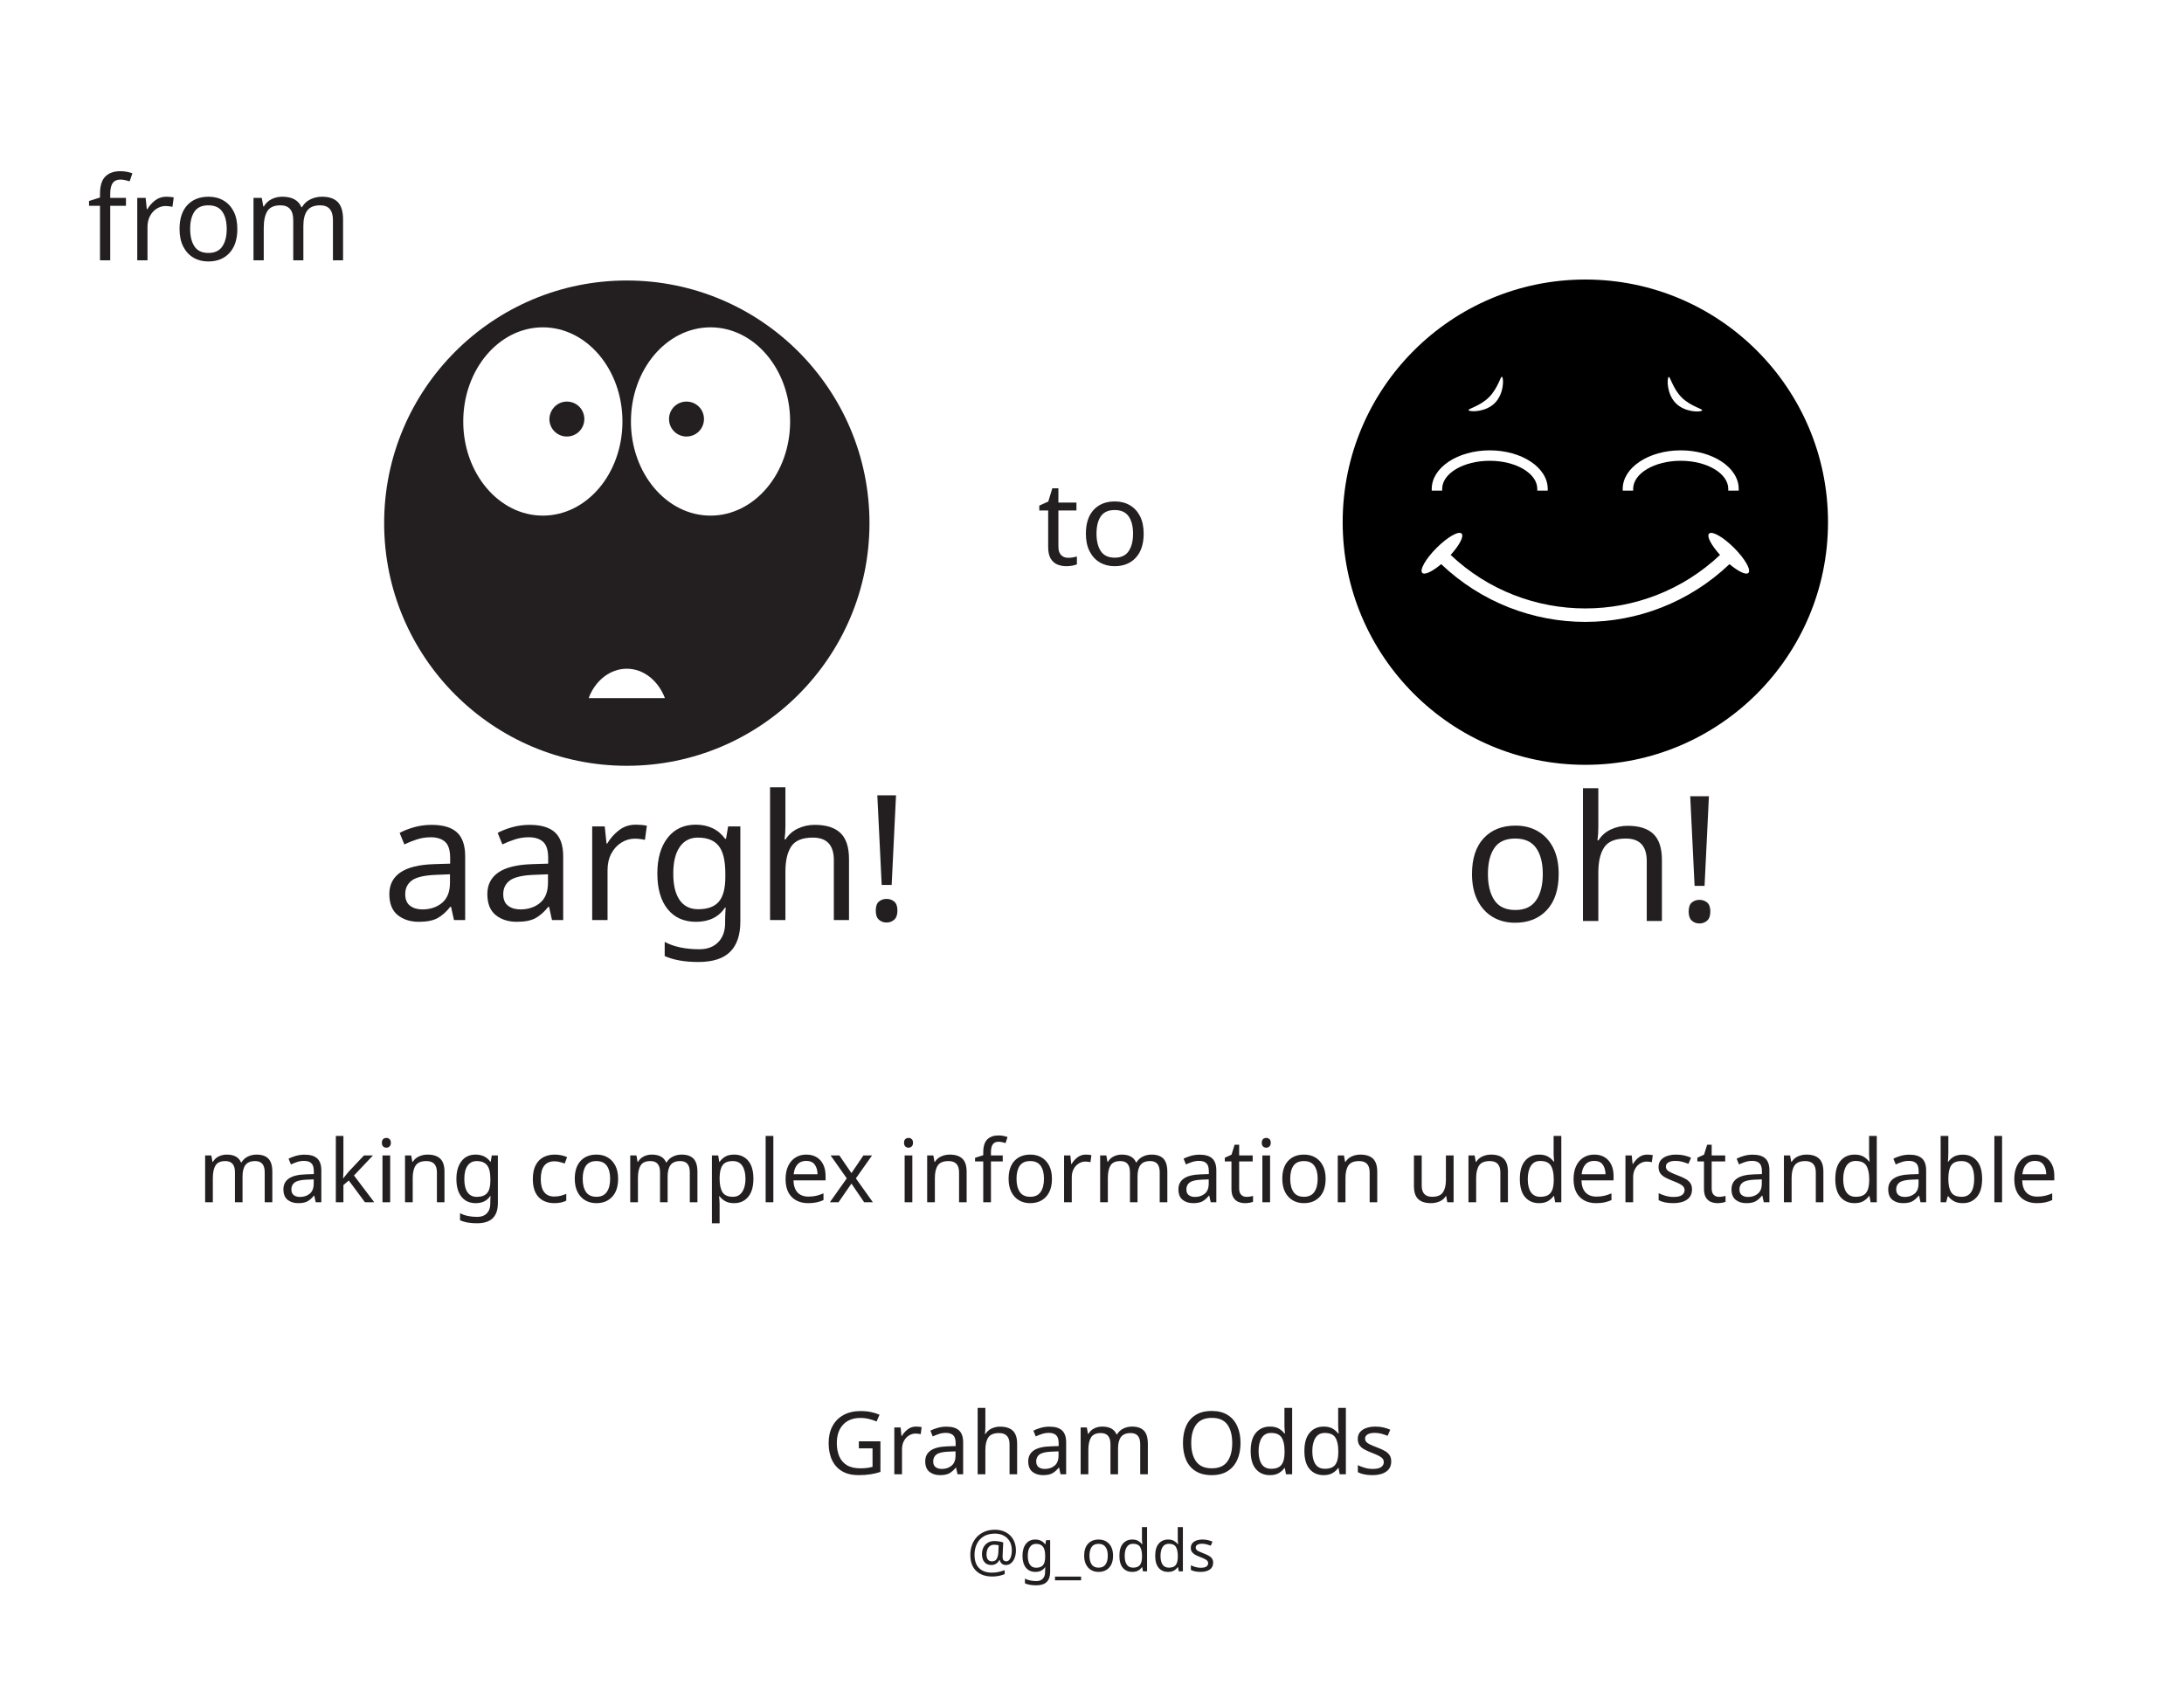
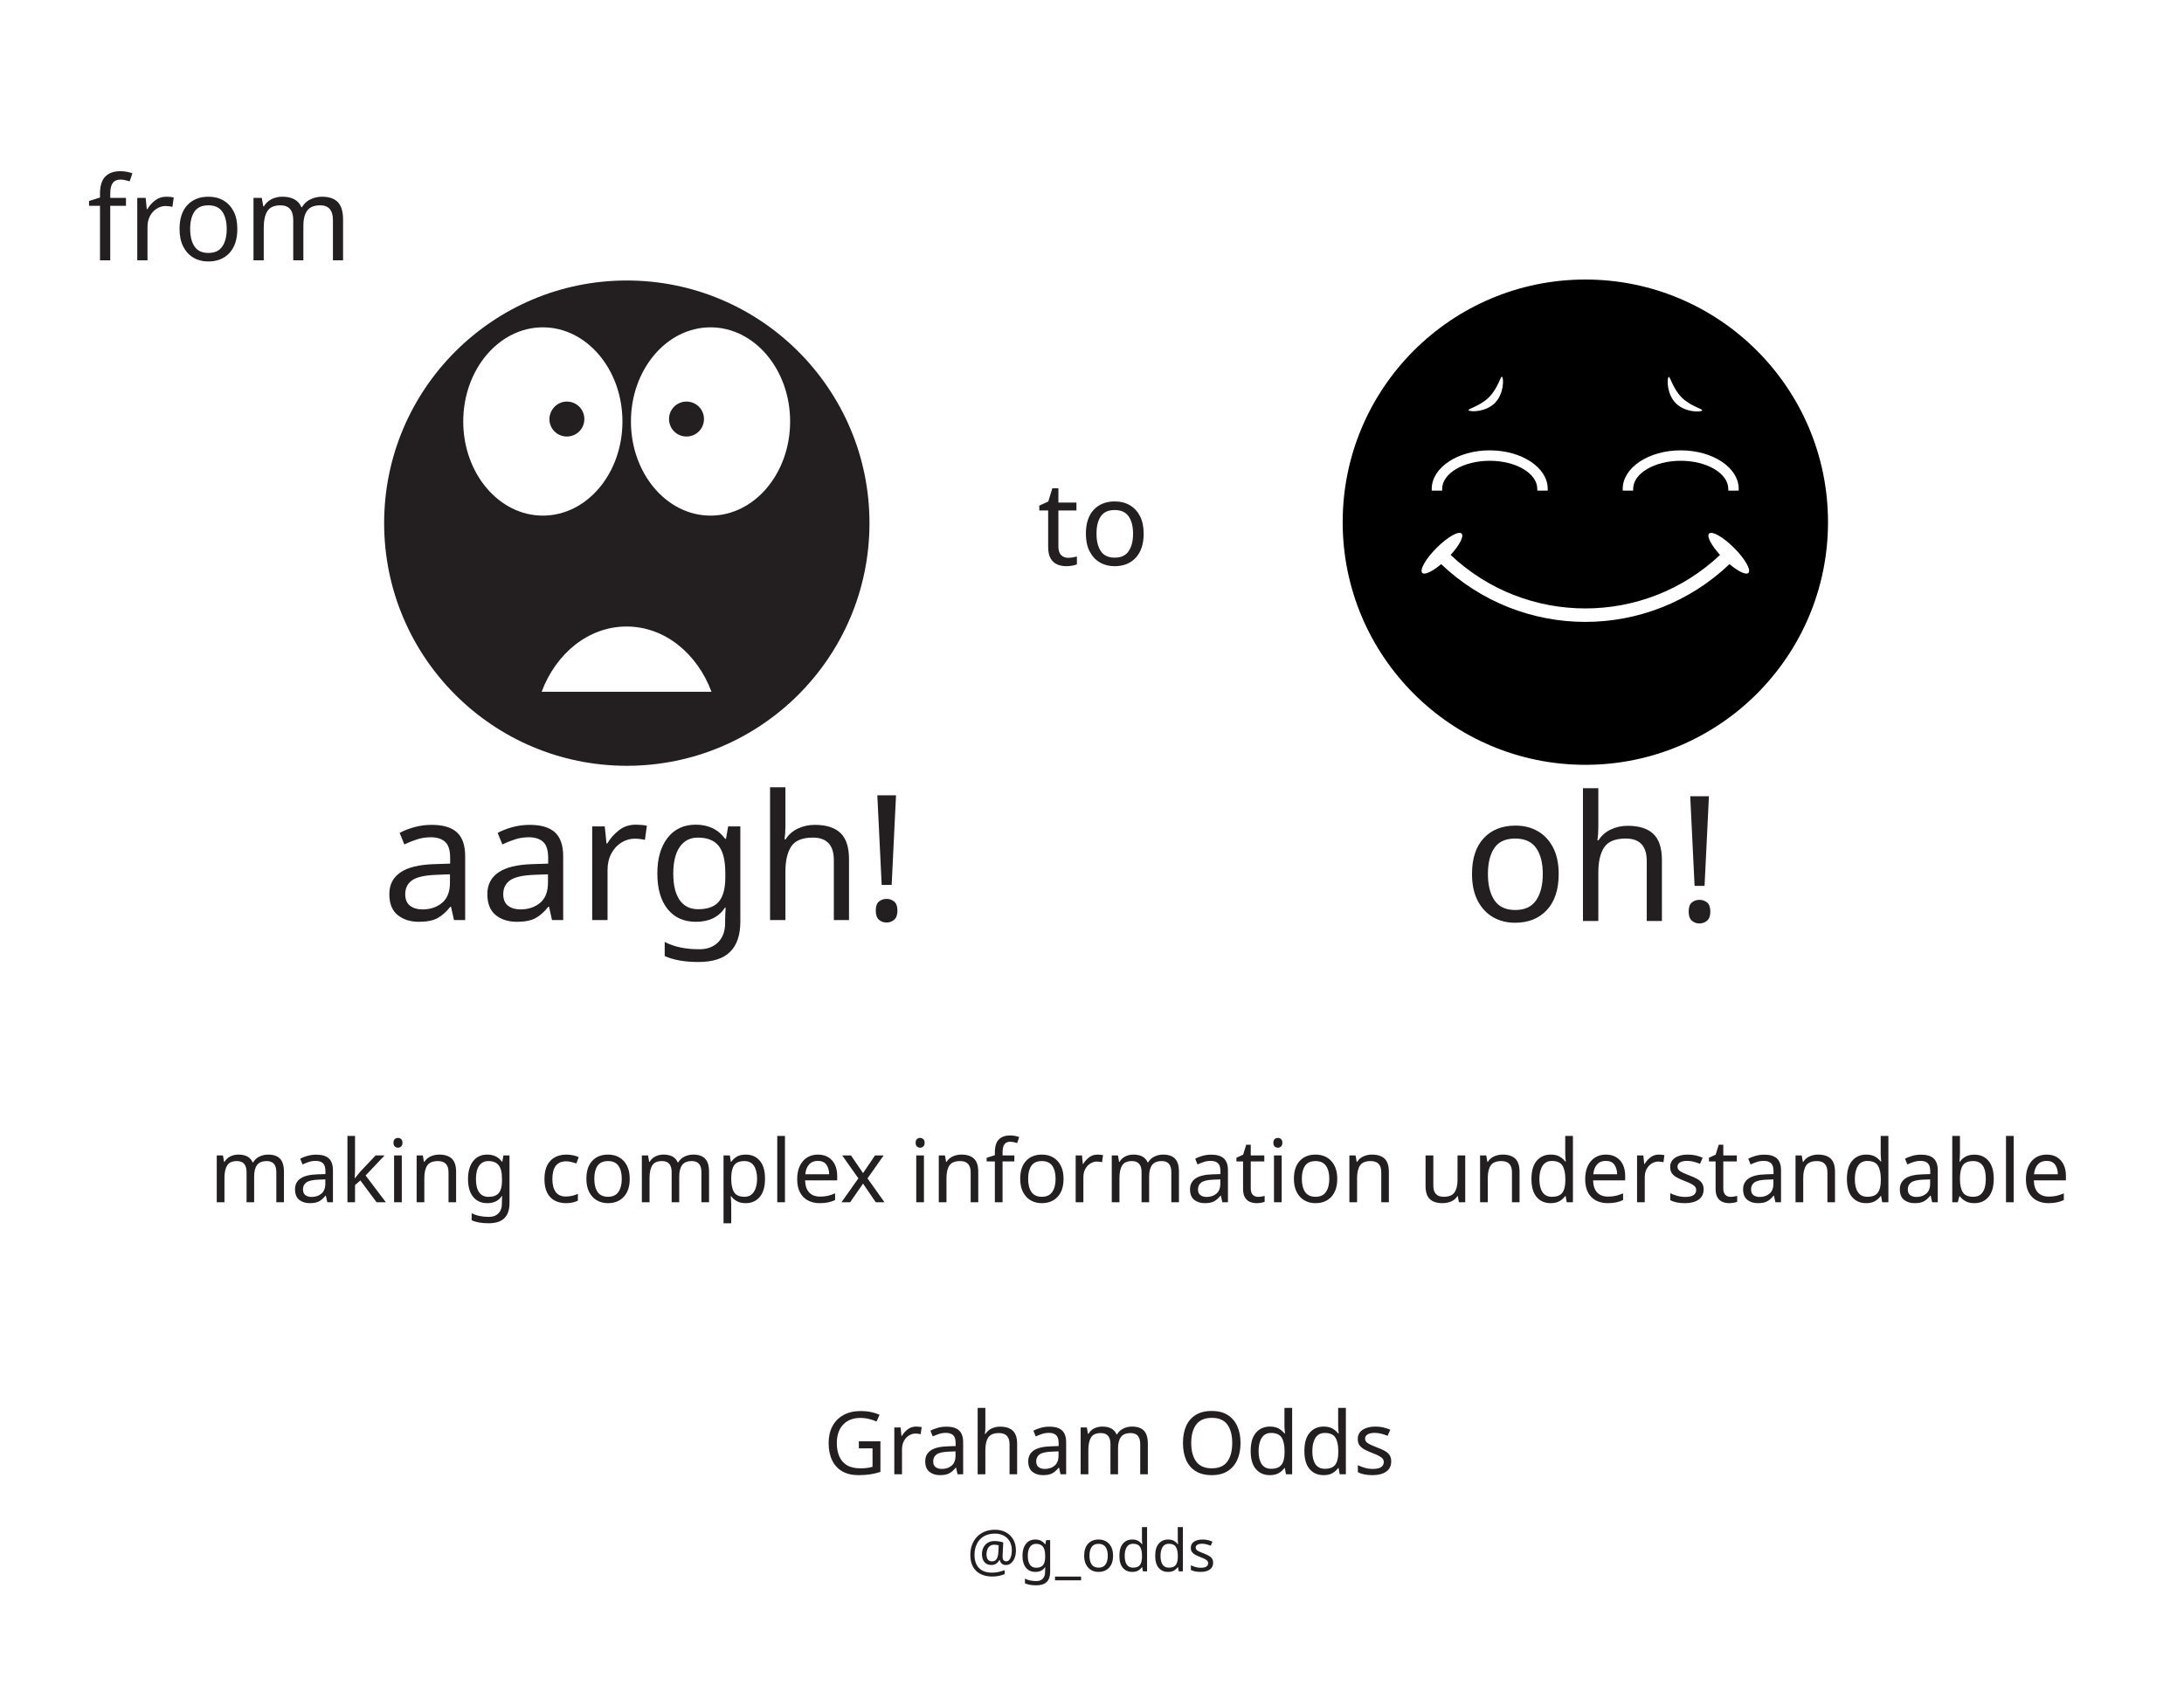
<svg xmlns="http://www.w3.org/2000/svg" version="1.1" viewBox="0 0 900 700">
-   <text transform="matrix(1 0 0 1 81.4747 495.4912)" fill="#231F20" font-family="'FiraSans-Book'" font-size="36">making complex information understandable</text>
+   <text transform="matrix(1 0 0 1 86.2603 495.4912)" fill="#231F20" font-family="'FiraSans-Light'" font-size="36">making complex information understandable</text>
  <text transform="matrix(1 0 0 1 339.2662 607.5843)">
    <tspan x="0" y="0" fill="#231F20" font-family="'FiraSans-Book'" font-size="36">Graham Odds</tspan>
    <tspan x="59.2" y="40" fill="#231F20" font-family="'FiraSans-Book'" font-size="24">@g_odds</tspan>
  </text>
  <g>
-     <path fill="#231F20" d="M233.6,165.5c4,0,7.2,3.2,7.2,7.2c0,4-3.2,7.2-7.2,7.2c-4,0-7.2-3.2-7.2-7.2    C226.5,168.7,229.7,165.5,233.6,165.5z M282.9,165.5c4,0,7.2,3.2,7.2,7.2s-3.2,7.2-7.2,7.2s-7.2-3.2-7.2-7.2    S278.9,165.5,282.9,165.5z M258.3,115.6c-55.2,0-100,44.8-100,100c0,55.2,44.8,100,100,100c55.2,0,100-44.8,100-100    C358.3,160.4,313.5,115.6,258.3,115.6z M190.9,173.7c0-21.4,14.7-38.8,32.8-38.8c18.1,0,32.8,17.4,32.8,38.8    c0,21.5-14.7,38.8-32.8,38.8C205.6,212.5,190.9,195.1,190.9,173.7L190.9,173.7z M242.6,287.7c2.6-7.1,8.7-12.1,15.7-12.1    c7,0,13,5,15.7,12.1L242.6,287.7L242.6,287.7z M292.8,212.5c-18.1,0-32.8-17.4-32.8-38.8c0-21.4,14.7-38.8,32.8-38.8    c18.1,0,32.8,17.4,32.8,38.8C325.6,195.1,310.9,212.5,292.8,212.5L292.8,212.5z" />
+     <path fill="#231F20" d="M233.6,165.5c4,0,7.2,3.2,7.2,7.2c0,4-3.2,7.2-7.2,7.2c-4,0-7.2-3.2-7.2-7.2    C226.5,168.7,229.7,165.5,233.6,165.5z M282.9,165.5c4,0,7.2,3.2,7.2,7.2s-3.2,7.2-7.2,7.2s-7.2-3.2-7.2-7.2    S278.9,165.5,282.9,165.5z M258.3,115.6c-55.2,0-100,44.8-100,100c0,55.2,44.8,100,100,100c55.2,0,100-44.8,100-100    C358.3,160.4,313.5,115.6,258.3,115.6z M190.9,173.7c0-21.4,14.7-38.8,32.8-38.8c18.1,0,32.8,17.4,32.8,38.8    c0,21.5-14.7,38.8-32.8,38.8C205.6,212.5,190.9,195.1,190.9,173.7L190.9,173.7z M223.2,285.1c5.9-15.8,19.3-26.9,35-26.9    c15.7,0,29.1,11.1,35,26.9L223.2,285.1L223.2,285.1z M292.8,212.5c-18.1,0-32.8-17.4-32.8-38.8c0-21.4,14.7-38.8,32.8-38.8    c18.1,0,32.8,17.4,32.8,38.8C325.6,195.1,310.9,212.5,292.8,212.5L292.8,212.5z" />
    <text transform="matrix(1 0 0 1 157.1295 379.1789)" fill="#231F20" font-family="'FiraSans-Book'" font-size="72">aargh!</text>
  </g>
  <text transform="matrix(1 0 0 1 427.5125 232.8557)" fill="#231F20" font-family="'FiraSans-Book'" font-size="48">to</text>
  <text transform="matrix(1 0 0 1 35.9734 107.2742)" fill="#231F20" font-family="'FiraSans-Book'" font-size="48">from</text>
  <g>
    <text transform="matrix(1 0 0 1 602.6394 379.5663)" fill="#231F20" font-family="'FiraSans-Book'" font-size="72">oh!</text>
    <path d="M653.3,115.2c-55.2,0-100,44.8-100,100s44.8,100,100,100c55.2,0,100-44.8,100-100S708.5,115.2,653.3,115.2z M687.6,155.4    c0.6-0.7,1.6,4.6,5.4,8.4c3.8,3.8,9,4.7,8.4,5.4c-0.7,0.7-7,0.8-10.8-3C686.8,162.4,686.9,156,687.6,155.4z M668.7,201.5    c0-8.8,10.7-15.9,23.9-15.9c13.2,0,23.9,7.1,23.9,15.9v0.7h-4.3v-0.7c0-6.4-8.8-11.6-19.6-11.6c-10.8,0-19.6,5.2-19.6,11.6v0.7    h-4.3L668.7,201.5L668.7,201.5z M613.6,163.7c3.8-3.8,4.8-9,5.4-8.4c0.7,0.7,0.8,7-3,10.8c-3.8,3.8-10.1,3.7-10.8,3    C604.6,168.5,609.8,167.5,613.6,163.7L613.6,163.7z M590,201.5c0-8.8,10.7-15.9,23.9-15.9c13.2,0,23.9,7.1,23.9,15.9v0.7h-4.3    v-0.7c0-6.4-8.8-11.6-19.6-11.6c-10.8,0-19.6,5.2-19.6,11.6v0.7H590L590,201.5L590,201.5z M720.5,236.1c-1,1-4.2-0.6-7.8-3.6    c-16.6,15.8-38,23.8-59.4,23.8s-42.8-8-59.4-23.8c-3.6,3-6.8,4.6-7.8,3.6c-1.2-1.2,1.4-5.8,5.9-10.3c4.5-4.5,9.1-7.1,10.3-5.9    c1.1,1.1-0.9,4.8-4.5,8.8c31.1,29.4,79.9,29.4,111,0c-3.6-4-5.6-7.7-4.5-8.8c1.2-1.2,5.8,1.4,10.3,5.9    C719.1,230.3,721.7,234.9,720.5,236.1L720.5,236.1z" />
  </g>
</svg>
